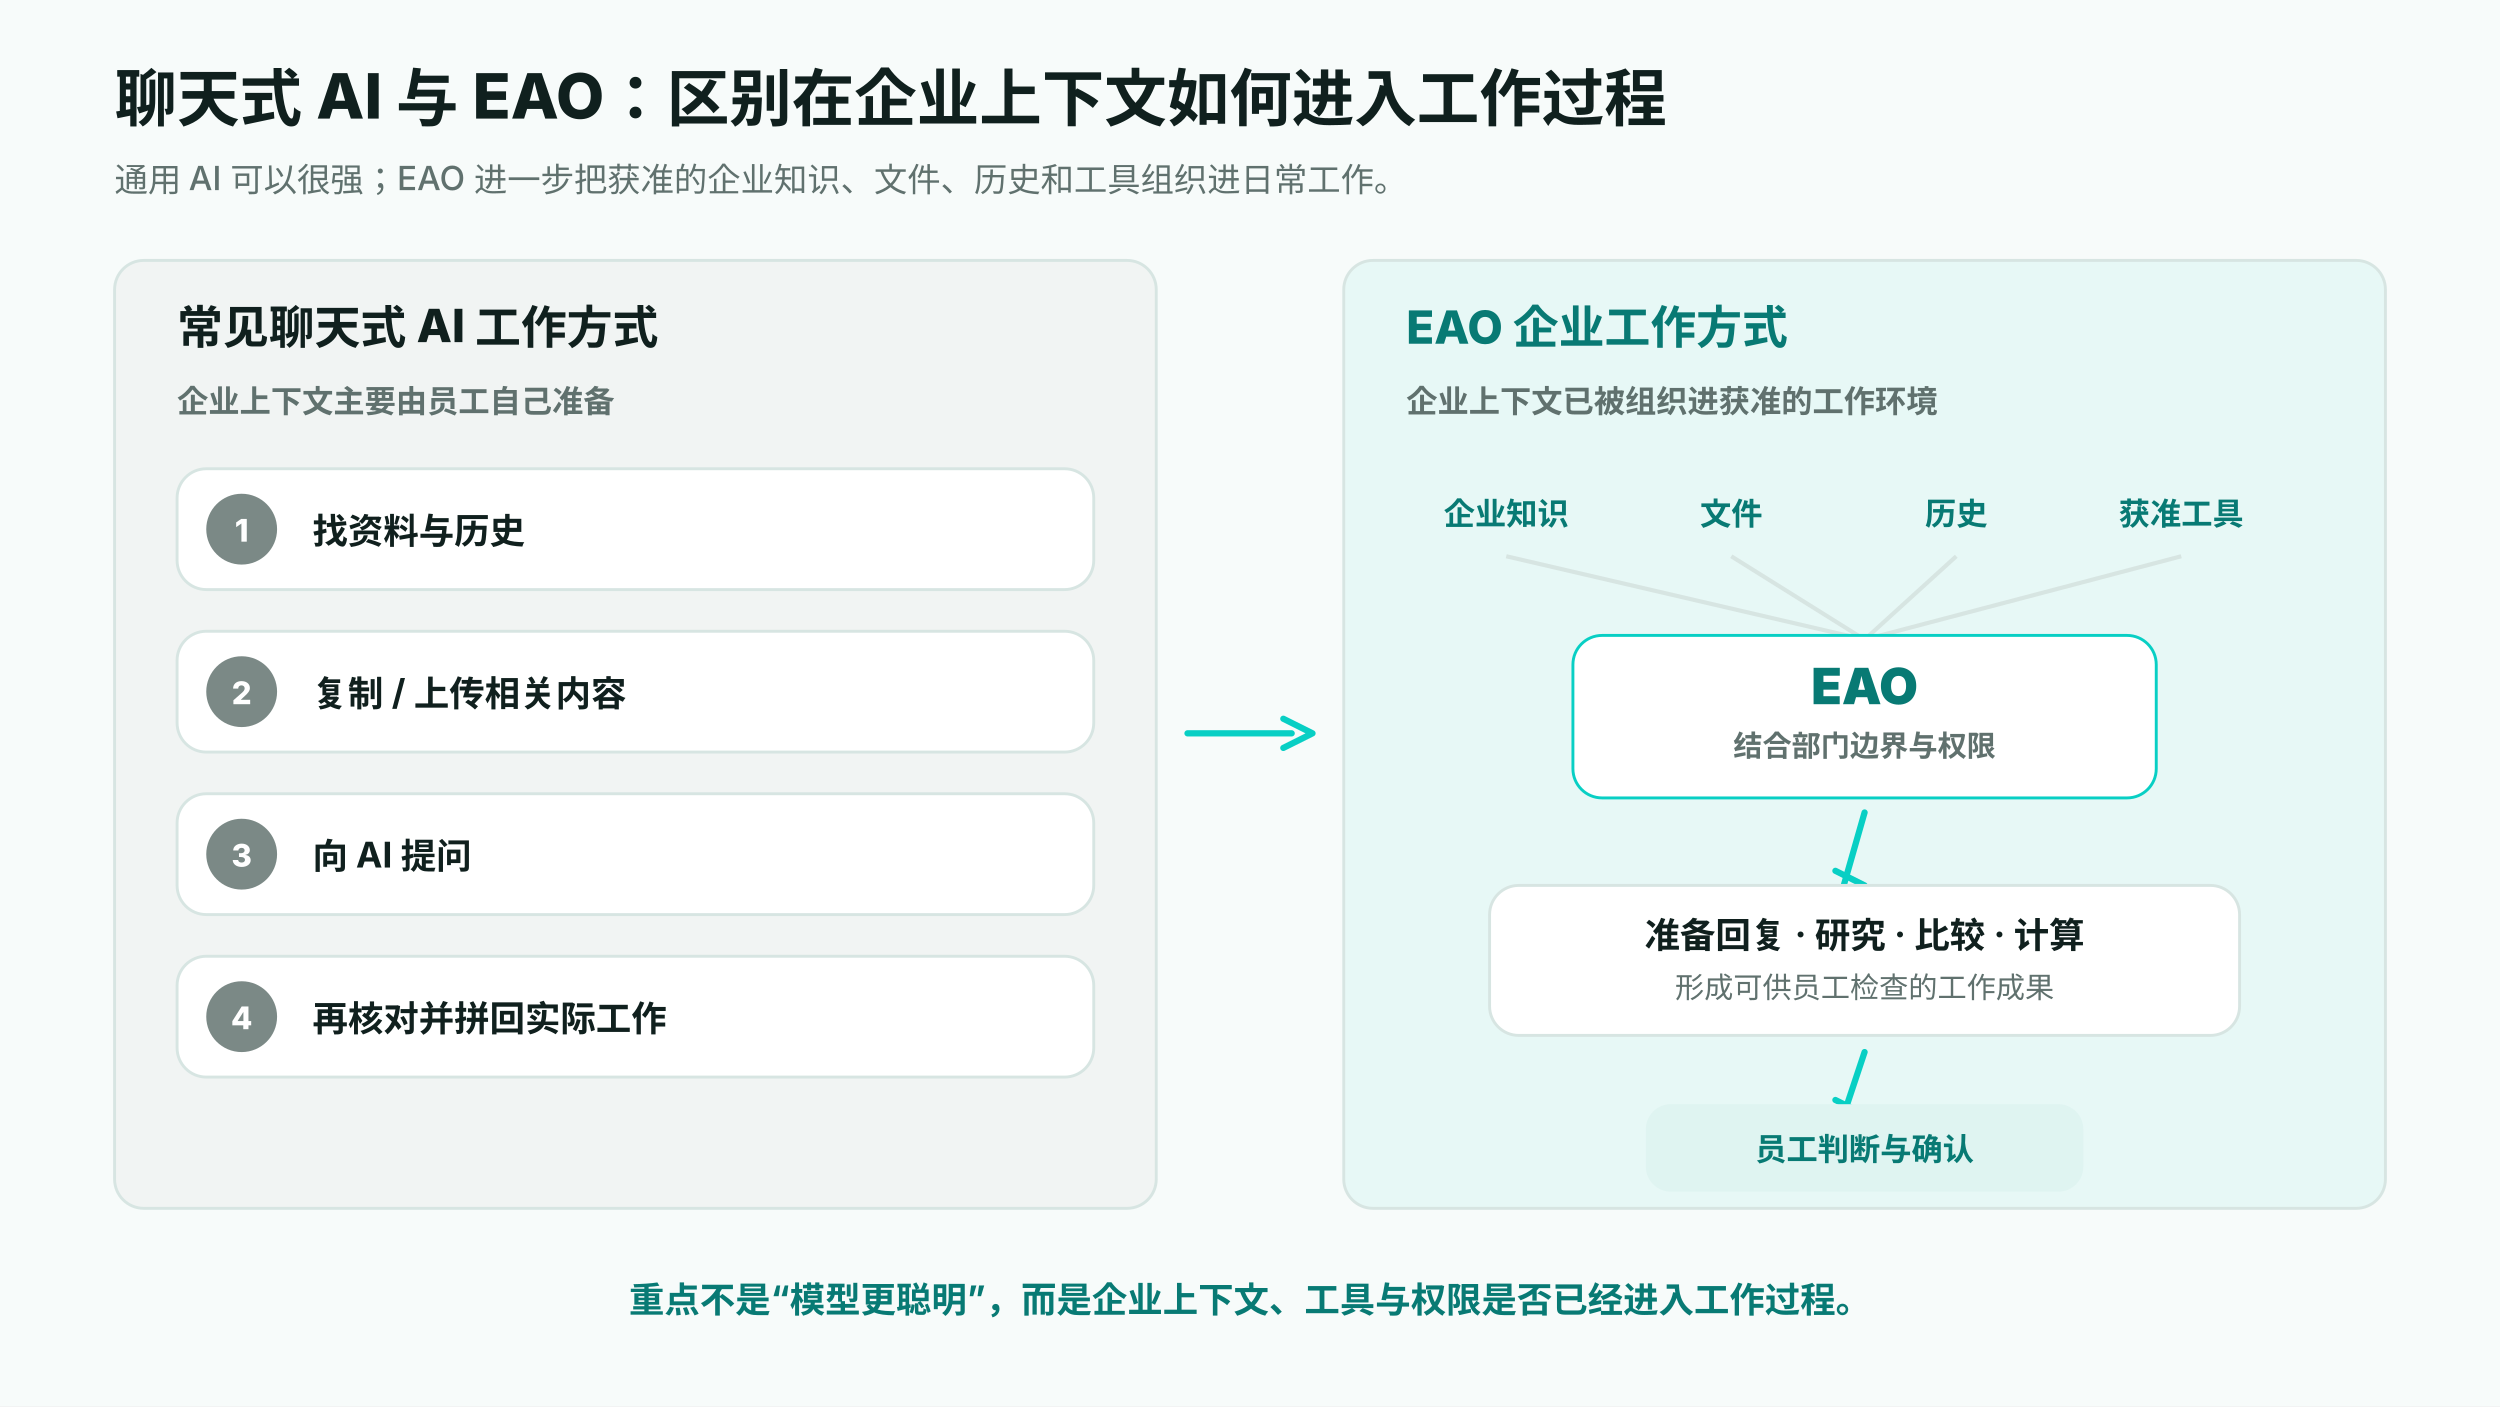
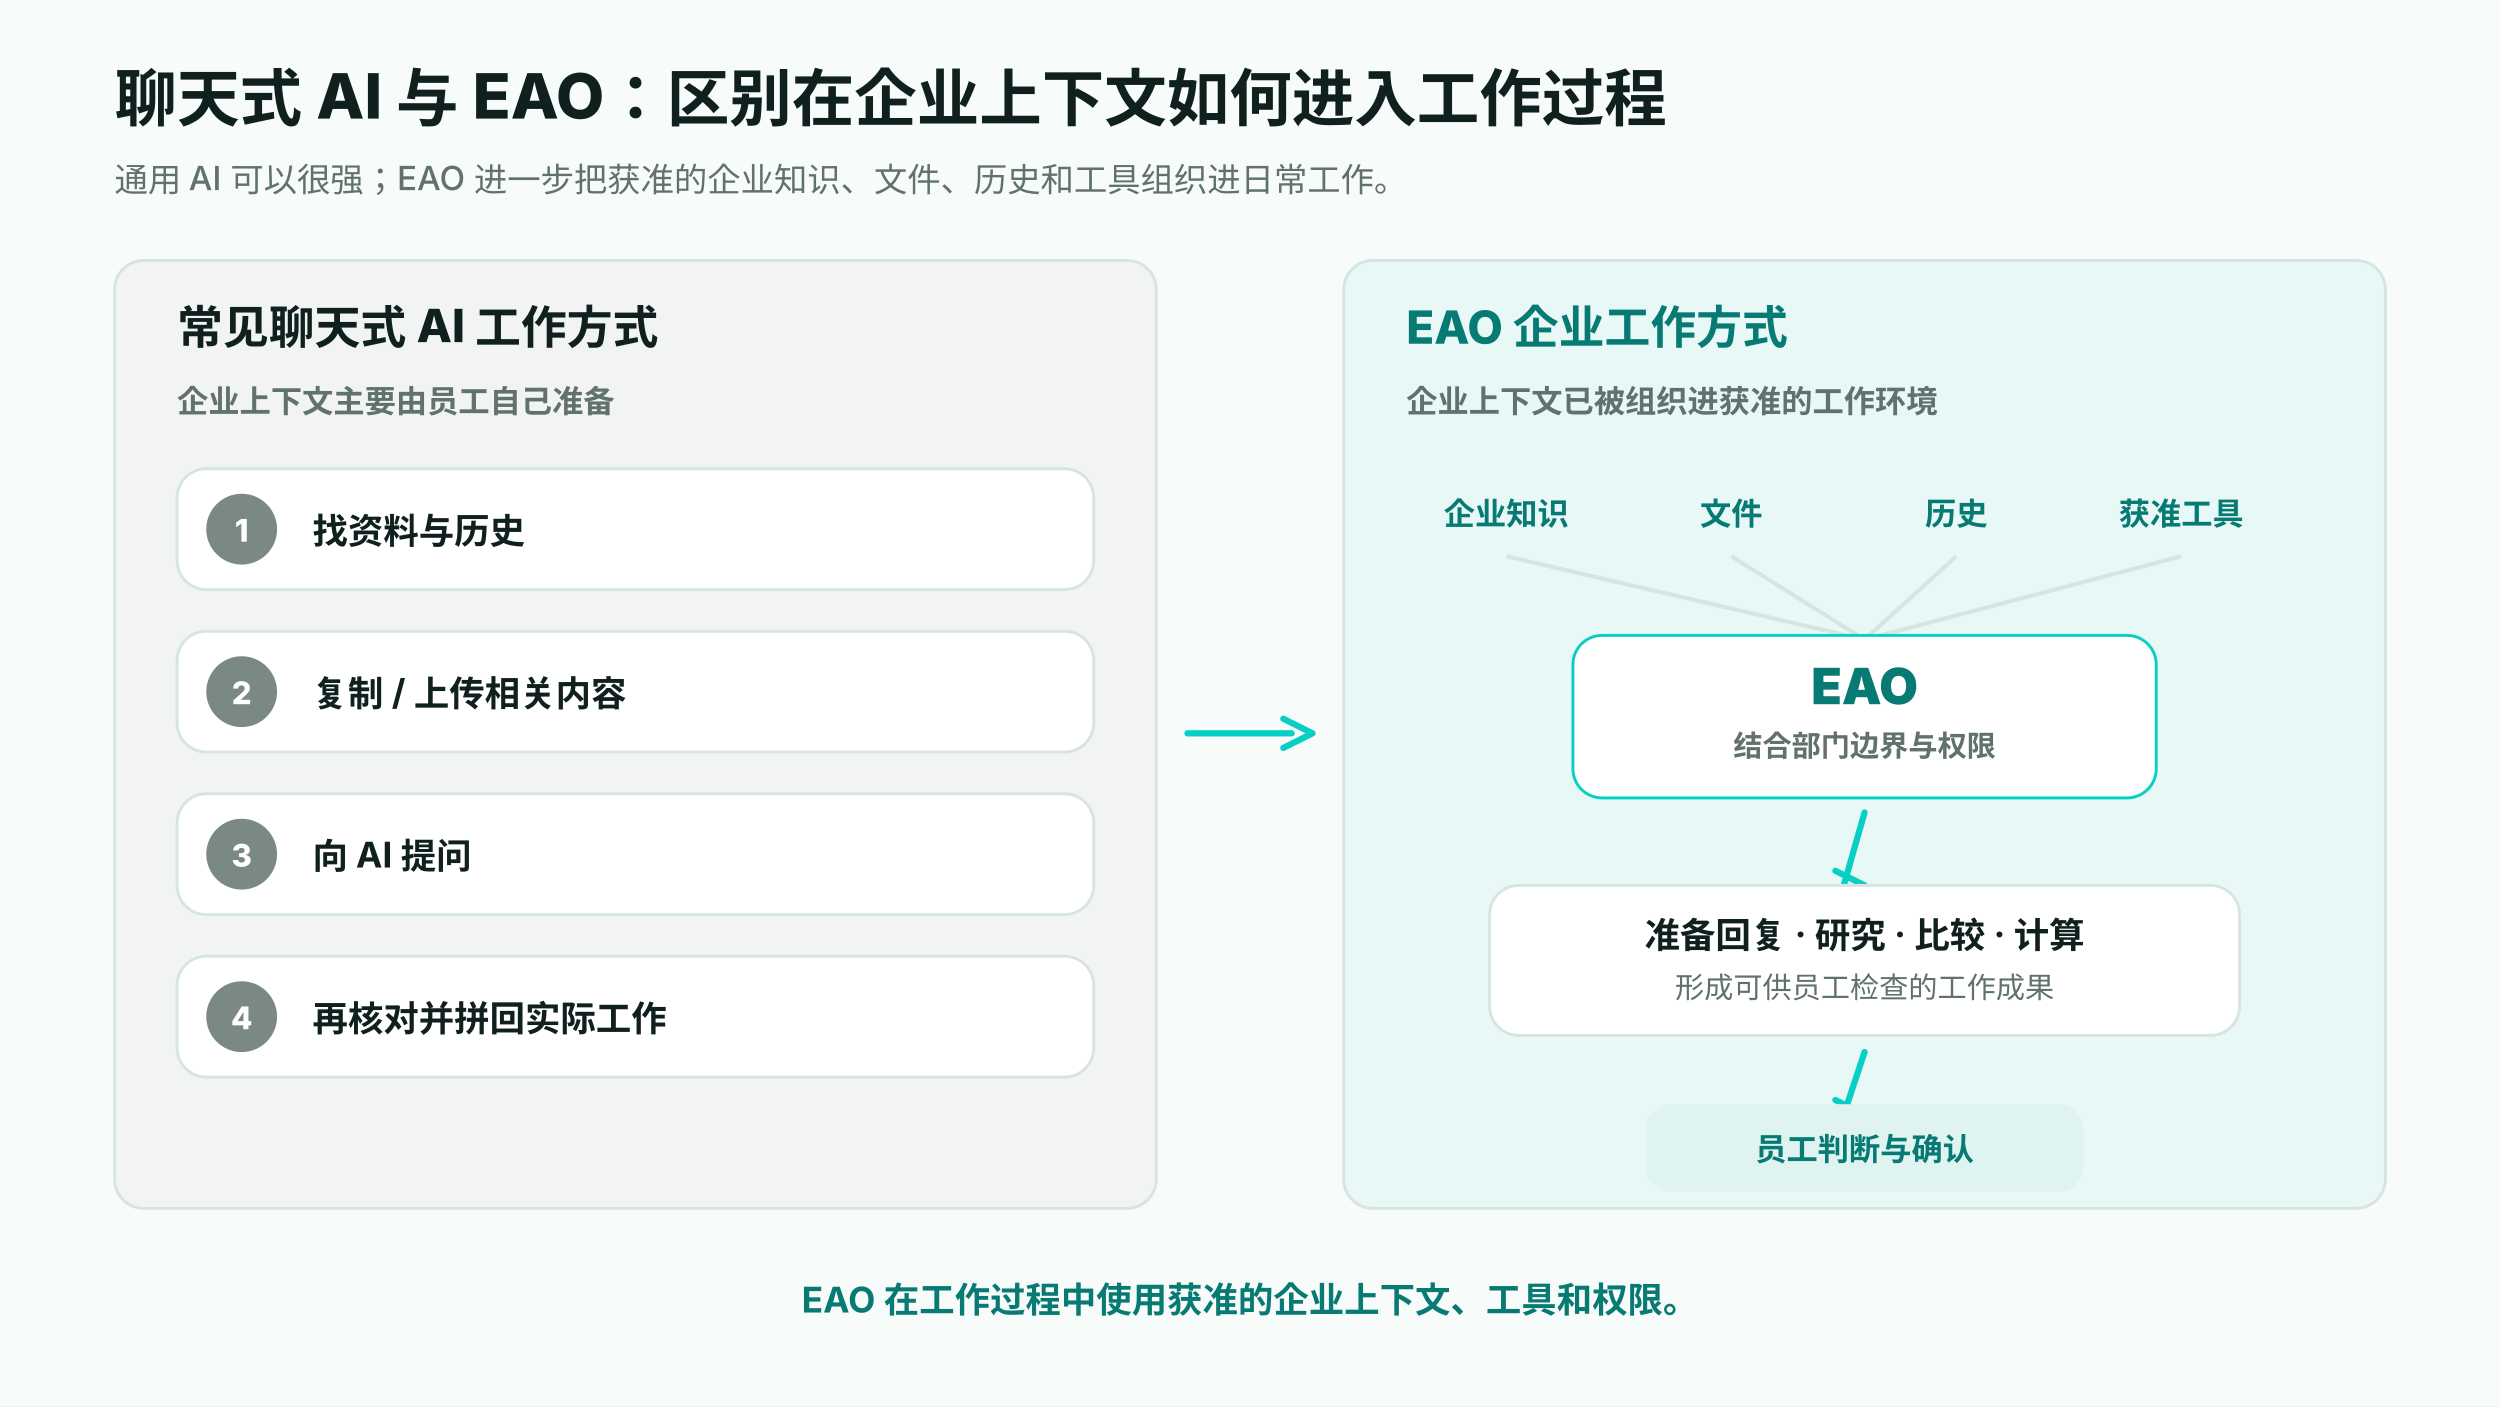
<svg xmlns="http://www.w3.org/2000/svg" width="1200" height="675" viewBox="0 0 1200 675" role="img" aria-label="聊天式 AI 与 EAO：区别在企业上下文如何进入工作过程">
  <rect width="1200" height="675" fill="#f7fbfa" />
  <g font-family="Inter,-apple-system,BlinkMacSystemFont,'Segoe UI','PingFang SC','Microsoft YaHei',Arial,sans-serif" fill="#10201e">
    <text x="55" y="58" font-size="30" font-weight="800" fill="#10201e" text-anchor="start">聊天式 AI 与 EAO：区别在企业上下文如何进入工作过程</text>
    <text x="55" y="92" font-size="16" font-weight="500" fill="#60716e" text-anchor="start">通用 AI 可以很强；EAO 进一步把获准的企业知识、文件、历史和工具组织进日常工作。</text>
    <rect x="55" y="125" width="500" height="455" rx="14" fill="#f1f4f3" stroke="#d7e5e2" stroke-width="1.4" />
    <rect x="645" y="125" width="500" height="455" rx="14" fill="#e7f8f6" stroke="#d7e5e2" stroke-width="1.4" />
    <text x="85" y="165" font-size="22" font-weight="800" fill="#10201e" text-anchor="start">常见聊天式 AI 工作方式</text>
    <text x="675" y="165" font-size="22" font-weight="800" fill="#087a74" text-anchor="start">EAO 企业工作方式</text>
    <text x="85" y="198" font-size="15" font-weight="600" fill="#60716e" text-anchor="start">企业上下文主要由员工自己准备</text>
    <text x="675" y="198" font-size="15" font-weight="600" fill="#60716e" text-anchor="start">企业上下文已被组织进获准的工作环境</text>
    <rect x="85" y="225" width="440" height="58" rx="14" fill="#ffffff" stroke="#d7e5e2" stroke-width="1.4" />
    <circle cx="116" cy="254" r="17" fill="#7b8986" />
    <text x="116" y="260" font-size="15" font-weight="800" fill="#fff" text-anchor="middle">1</text>
    <text x="150" y="261" font-size="17" font-weight="650" fill="#10201e" text-anchor="start">找资料与历史</text>
    <rect x="85" y="303" width="440" height="58" rx="14" fill="#ffffff" stroke="#d7e5e2" stroke-width="1.4" />
    <circle cx="116" cy="332" r="17" fill="#7b8986" />
    <text x="116" y="338" font-size="15" font-weight="800" fill="#fff" text-anchor="middle">2</text>
    <text x="150" y="339" font-size="17" font-weight="650" fill="#10201e" text-anchor="start">复制 / 上传相关内容</text>
    <rect x="85" y="381" width="440" height="58" rx="14" fill="#ffffff" stroke="#d7e5e2" stroke-width="1.4" />
    <circle cx="116" cy="410" r="17" fill="#7b8986" />
    <text x="116" y="416" font-size="15" font-weight="800" fill="#fff" text-anchor="middle">3</text>
    <text x="150" y="417" font-size="17" font-weight="650" fill="#10201e" text-anchor="start">向 AI 提问</text>
    <rect x="85" y="459" width="440" height="58" rx="14" fill="#ffffff" stroke="#d7e5e2" stroke-width="1.4" />
    <circle cx="116" cy="488" r="17" fill="#7b8986" />
    <text x="116" y="494" font-size="15" font-weight="800" fill="#fff" text-anchor="middle">4</text>
    <text x="150" y="495" font-size="17" font-weight="650" fill="#10201e" text-anchor="start">再核对并拼回实际工作</text>
    <rect x="675" y="225" width="96" height="42" rx="12" fill="#e7f8f6" stroke="none" stroke-width="1.4" />
    <text x="723.0" y="252" font-size="15" font-weight="700" fill="#087a74" text-anchor="middle">企业知识</text>
    <rect x="783" y="225" width="96" height="42" rx="12" fill="#e7f8f6" stroke="none" stroke-width="1.4" />
    <text x="831.0" y="252" font-size="15" font-weight="700" fill="#087a74" text-anchor="middle">文件</text>
    <rect x="891" y="225" width="96" height="42" rx="12" fill="#e7f8f6" stroke="none" stroke-width="1.4" />
    <text x="939.0" y="252" font-size="15" font-weight="700" fill="#087a74" text-anchor="middle">历史</text>
    <rect x="999" y="225" width="96" height="42" rx="12" fill="#e7f8f6" stroke="none" stroke-width="1.4" />
    <text x="1047.0" y="252" font-size="15" font-weight="700" fill="#087a74" text-anchor="middle">获准工具</text>
    <line x1="723" y1="267" x2="895" y2="307" stroke="#d7e5e2" stroke-width="2" />
    <line x1="831" y1="267" x2="895" y2="307" stroke="#d7e5e2" stroke-width="2" />
    <line x1="939" y1="267" x2="895" y2="307" stroke="#d7e5e2" stroke-width="2" />
    <line x1="1047" y1="267" x2="895" y2="307" stroke="#d7e5e2" stroke-width="2" />
    <rect x="755" y="305" width="280" height="78" rx="14" fill="#ffffff" stroke="#08cfc4" stroke-width="1.4" />
    <text x="895" y="338" font-size="24" font-weight="850" fill="#087a74" text-anchor="middle">EAO</text>
    <text x="895" y="363" font-size="14" font-weight="600" fill="#60716e" text-anchor="middle">结合部门边界与权限</text>
    <line x1="895" y1="390" x2="885" y2="425" stroke="#08cfc4" stroke-width="3" stroke-linecap="round" />
    <path d="M 881 418 L 895 425 L 881 432" fill="none" stroke="#08cfc4" stroke-width="3" stroke-linecap="round" stroke-linejoin="round" />
    <rect x="715" y="425" width="360" height="72" rx="14" fill="#ffffff" stroke="#d7e5e2" stroke-width="1.4" />
    <text x="895" y="455" font-size="17" font-weight="750" fill="#10201e" text-anchor="middle">准备回复 · 研究 · 比较 · 计算</text>
    <text x="895" y="479" font-size="14" font-weight="500" fill="#60716e" text-anchor="middle">形成可供员工检查的工作成果</text>
    <line x1="895" y1="505" x2="885" y2="535" stroke="#08cfc4" stroke-width="3" stroke-linecap="round" />
    <path d="M 881 528 L 895 535 L 881 542" fill="none" stroke="#08cfc4" stroke-width="3" stroke-linecap="round" stroke-linejoin="round" />
    <rect x="790" y="530" width="210" height="42" rx="12" fill="#dff4f1" stroke="none" stroke-width="1.4" />
    <text x="895.0" y="557" font-size="15" font-weight="700" fill="#087a74" text-anchor="middle">员工判断与确认</text>
    <line x1="570" y1="352" x2="620" y2="352" stroke="#08cfc4" stroke-width="3" stroke-linecap="round" />
    <path d="M 616 345 L 630 352 L 616 359" fill="none" stroke="#08cfc4" stroke-width="3" stroke-linecap="round" stroke-linejoin="round" />
-     <text x="600" y="630" font-size="17" font-weight="700" fill="#087a74" text-anchor="middle">重点不是“模型更聪明”，而是企业上下文、工具与权限是否已经进入工作过程。</text>
+     <text x="600" y="630" font-size="17" font-weight="700" fill="#087a74" text-anchor="middle">EAO 在工作过程中使用获准的企业上下文、工具和权限。</text>
  </g>
</svg>
